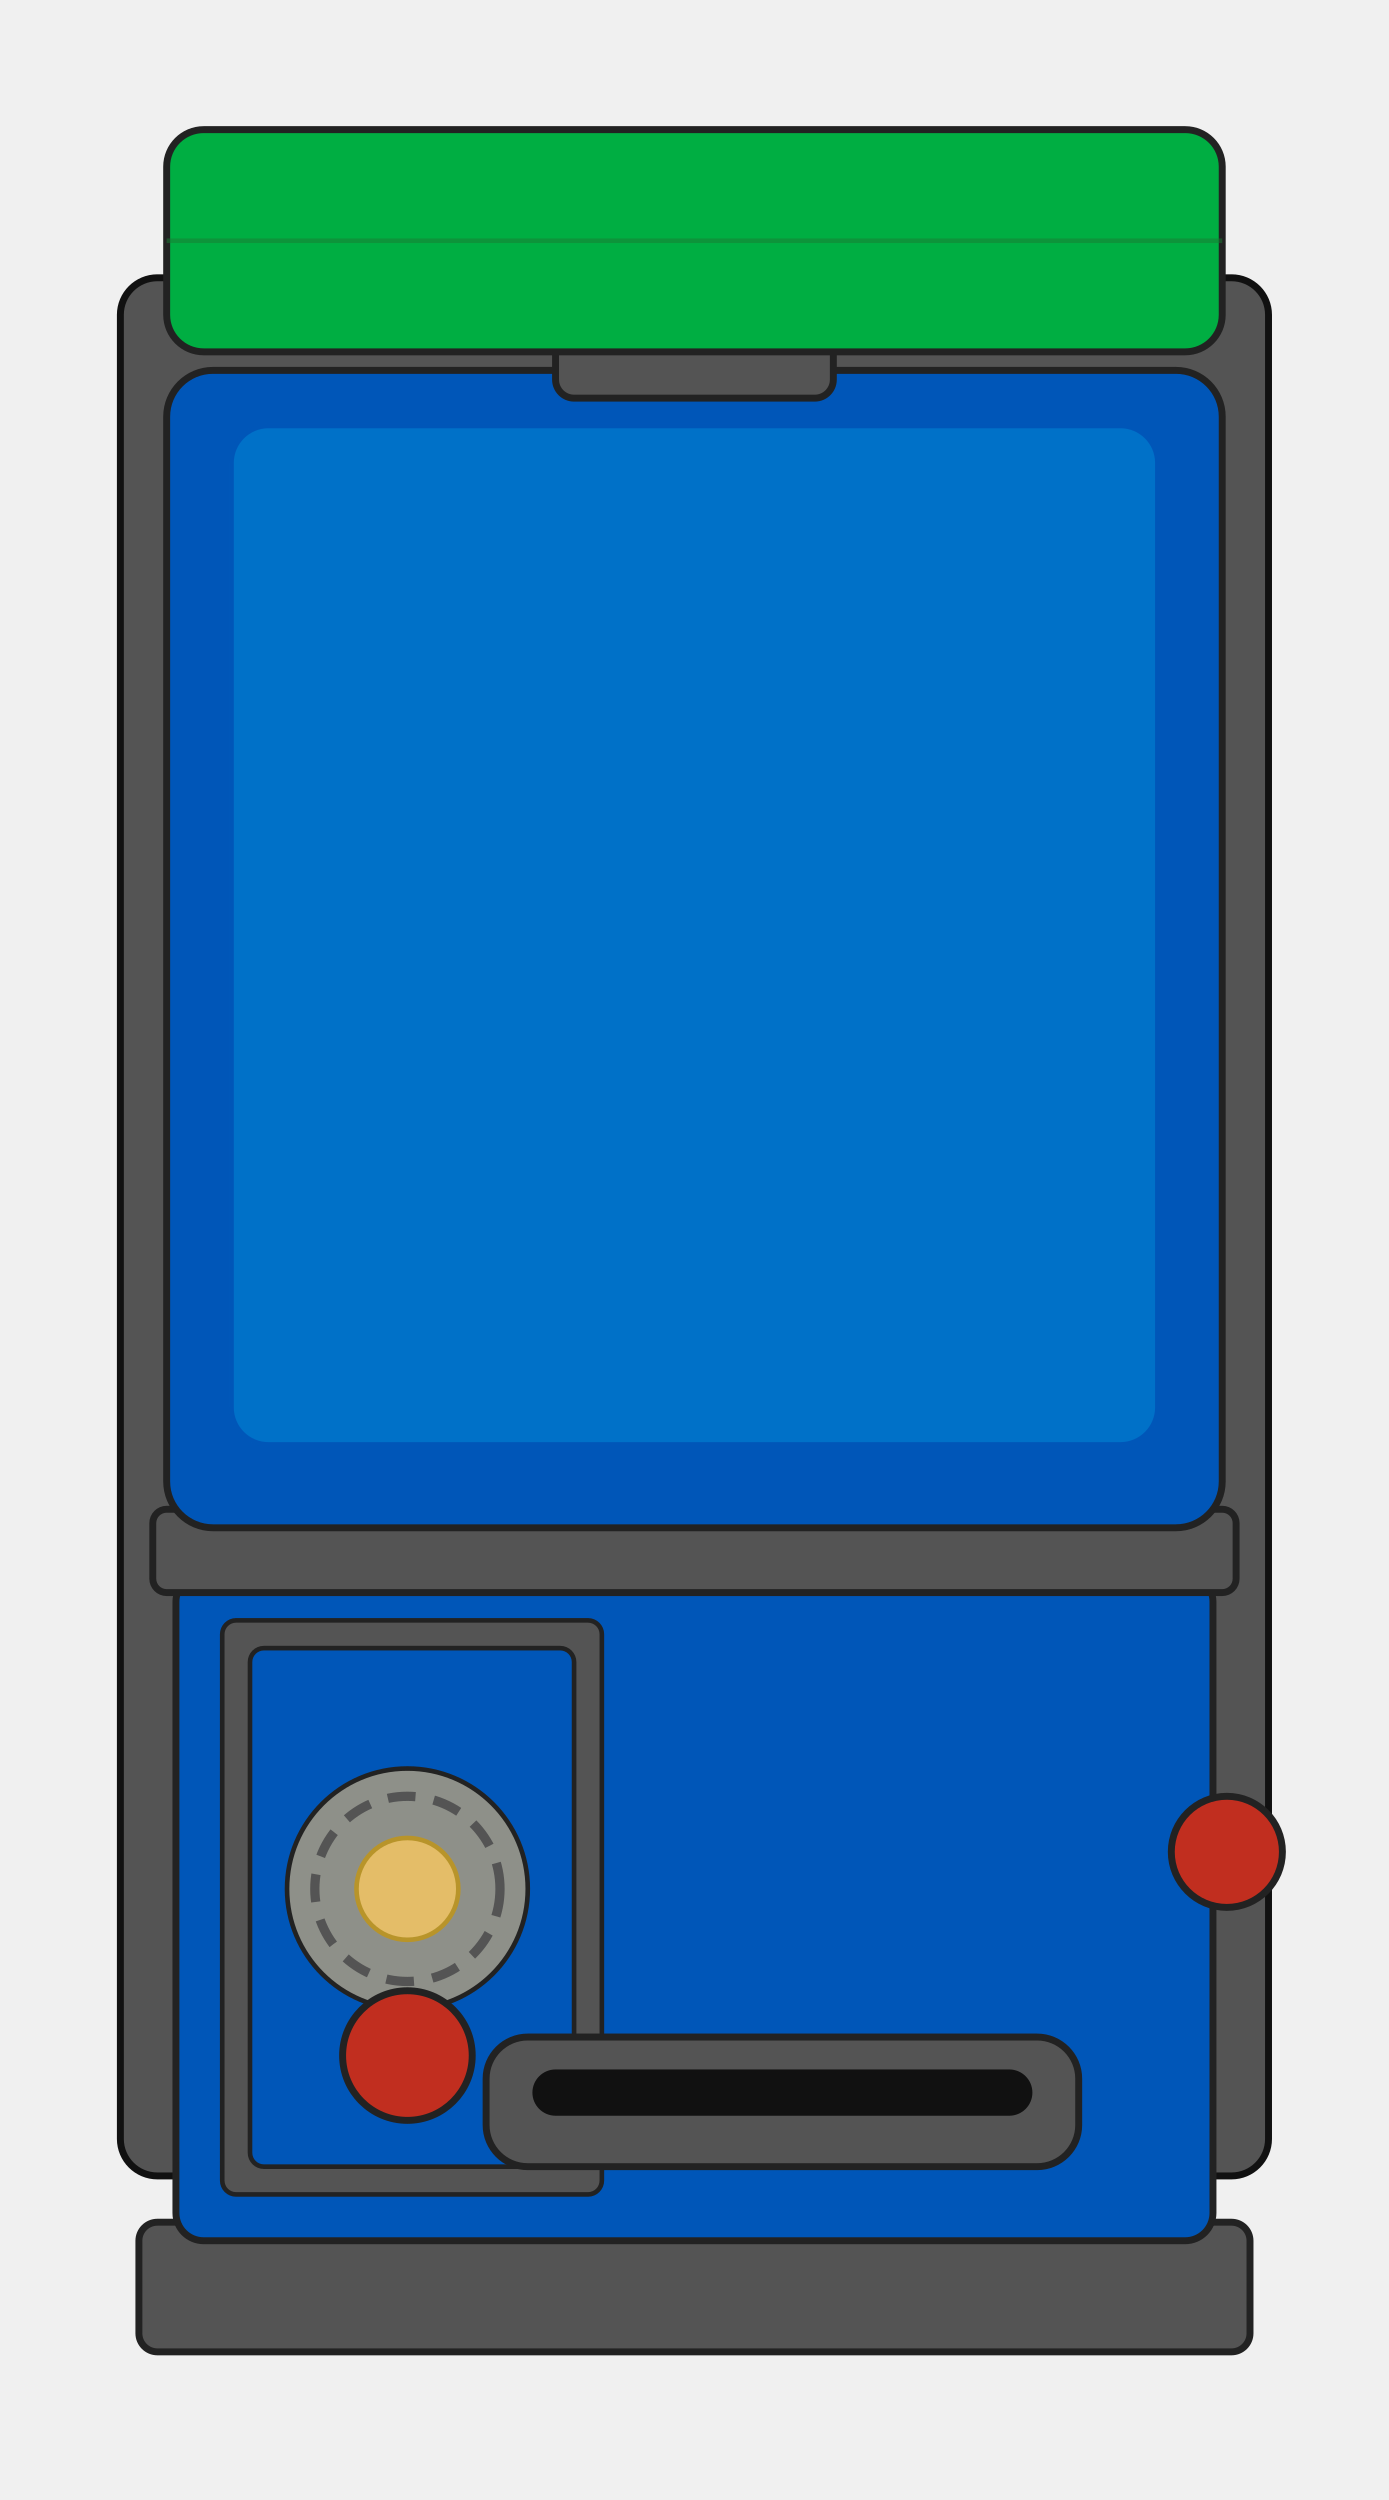
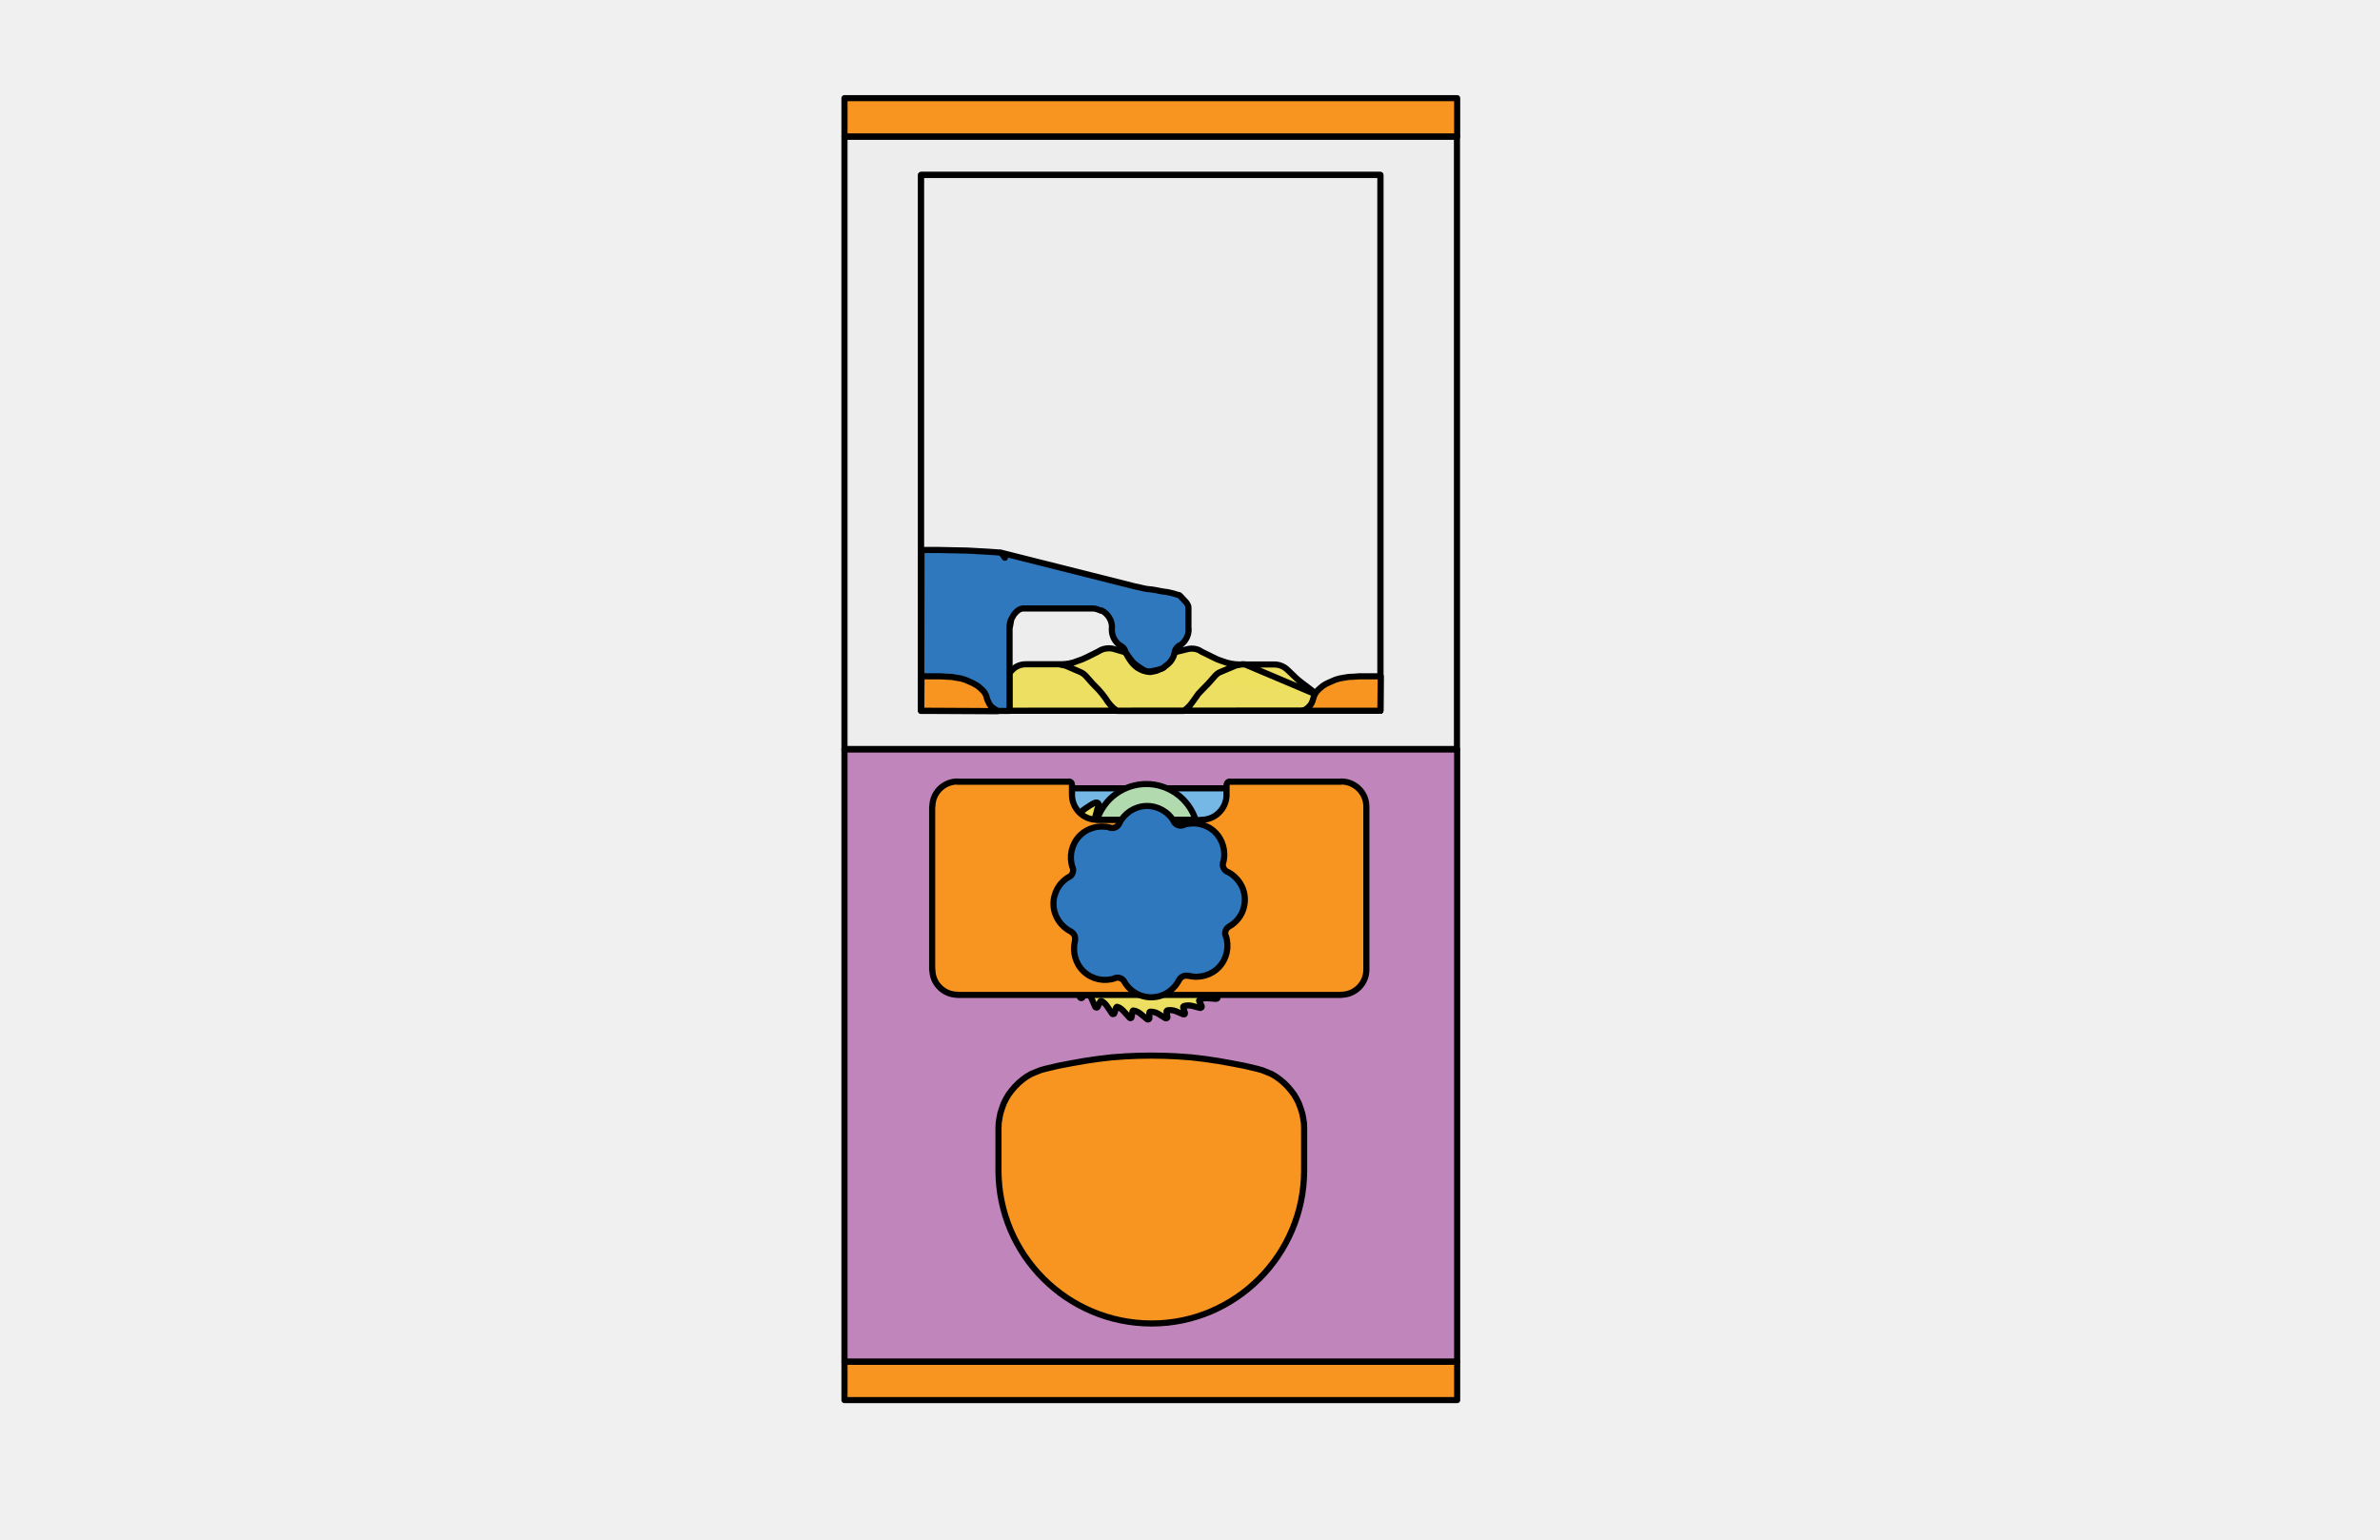
- <svg xmlns="http://www.w3.org/2000/svg" viewBox="0 0 300 540" width="300" height="540">
-   <rect id="part-back-cover" data-part="back-cover" x="26" y="60" width="248" height="410" rx="8" fill="#545454" stroke="#111" stroke-width="1.5" />
-   <rect id="part-bottom-plate" data-part="bottom-plate-mouth" x="30" y="480" width="240" height="28" rx="4" fill="#545454" stroke="#222" stroke-width="1.5" />
-   <rect id="part-bottom-chamber" data-part="bottom-chamber" x="38" y="340" width="224" height="144" rx="6" fill="#0056B8" stroke="#222" stroke-width="1.5" />
-   <rect id="part-coin-mech-back-plate" data-part="coin-mech-back-plate" x="48" y="350" width="82" height="124" rx="3" fill="#545454" stroke="#222" stroke-width="1" />
-   <rect id="part-coin-mech-front-plate" data-part="coin-mech-front-plate" x="54" y="356" width="70" height="112" rx="3" fill="#0056B8" stroke="#222" stroke-width="1" />
-   <circle id="part-coin-mech-gear" data-part="coin-mech-gear" cx="88" cy="408" r="26" fill="#8E9089" stroke="#222" stroke-width="1" />
-   <circle cx="88" cy="408" r="20" fill="none" stroke="#545454" stroke-width="2" stroke-dasharray="6 4" />
-   <circle id="part-coin" data-part="coin" cx="88" cy="408" r="11" fill="#E4BD68" stroke="#B8942A" stroke-width="1" />
-   <circle id="part-knob" data-part="knob" cx="88" cy="444" r="14" fill="#C12E1F" stroke="#222" stroke-width="1.5" />
-   <rect id="part-mouth" data-part="bottom-plate-mouth" x="105" y="440" width="128" height="28" rx="9" fill="#545454" stroke="#222" stroke-width="1.5" />
-   <rect x="115" y="447" width="108" height="10" rx="5" fill="#111" />
-   <circle id="part-rear-lock-knob" data-part="rear-lock-knob" cx="265" cy="400" r="12" fill="#C12E1F" stroke="#222" stroke-width="1.5" />
-   <rect id="part-mid-plate" data-part="mid-plate" x="33" y="326" width="234" height="18" rx="3" fill="#545454" stroke="#222" stroke-width="1.5" />
-   <rect id="part-hole-blocker" data-part="hole-blocker" x="92" y="296" width="116" height="30" rx="5" fill="#FFFFFF" stroke="#AAAAAA" stroke-width="1" />
-   <circle id="part-main-gear" data-part="main-gear" cx="150" cy="258" r="38" fill="#8E9089" stroke="#222" stroke-width="1.5" />
-   <circle cx="150" cy="258" r="30" fill="none" stroke="#545454" stroke-width="2" stroke-dasharray="8 5" />
-   <circle cx="150" cy="258" r="10" fill="#545454" />
-   <rect id="part-top-chamber" data-part="top-chamber" x="36" y="80" width="228" height="250" rx="10" fill="#0056B8" stroke="#222" stroke-width="1.5" />
-   <rect id="part-window" data-part="window" x="50" y="92" width="200" height="220" rx="8" fill="#0086D6" stroke="#0056B8" stroke-width="1" opacity="0.55" />
-   <rect id="part-lid-lock" data-part="lid-lock" x="120" y="60" width="60" height="26" rx="4" fill="#545454" stroke="#222" stroke-width="1.5" />
-   <rect id="part-lid" data-part="lid" x="36" y="28" width="228" height="48" rx="8" fill="#00AE42" stroke="#222" stroke-width="1.5" />
-   <line x1="36" y1="52" x2="264" y2="52" stroke="#1a7a32" stroke-width="1" opacity="0.5" />
+ <svg xmlns="http://www.w3.org/2000/svg" version="1.1" x="0px" y="0px" viewBox="0 0 1224 792" style="enable-background:new 0 0 1224 792;" xml:space="preserve">
+   <style type="text/css">
+ 	.st0{fill:#C086BB;stroke:#000000;stroke-width:3.15;stroke-linecap:round;stroke-linejoin:round;stroke-miterlimit:10;}
+ 	.st1{fill:#F89420;stroke:#000000;stroke-width:3.15;stroke-linecap:round;stroke-linejoin:round;stroke-miterlimit:10;}
+ 	.st2{fill:#75B8E5;stroke:#000000;stroke-width:3.15;stroke-linecap:round;stroke-linejoin:round;stroke-miterlimit:10;}
+ 	.st3{fill:#EDDF61;stroke:#000000;stroke-width:3.15;stroke-linecap:round;stroke-linejoin:round;stroke-miterlimit:10;}
+ 	.st4{fill:#B2DAAF;stroke:#000000;stroke-width:3.15;stroke-linecap:round;stroke-linejoin:round;stroke-miterlimit:10;}
+ 	.st5{fill:#2F78BD;stroke:#000000;stroke-width:3.15;stroke-linecap:round;stroke-linejoin:round;stroke-miterlimit:10;}
+ 	.st6{fill:#EDEDED;stroke:#000000;stroke-width:3.15;stroke-linecap:round;stroke-linejoin:round;stroke-miterlimit:10;}
+ 	.st7{fill:#FFFFFF;stroke:#000000;stroke-width:3.15;stroke-linecap:round;stroke-linejoin:round;stroke-miterlimit:10;}
+ 	.st8{fill:#EEE05F;}
+ </style>
+   <g id="Bottom_Chamber">
+     <line class="st0" x1="465.8" y1="385.5" x2="717.9" y2="385.5" />
+     <polyline class="st0" points="465.8,385.5 461.7,385.5 457.7,385.5 453.7,385.5 450.1,385.5 446.6,385.5 443.5,385.5 440.9,385.5    438.5,385.5 436.7,385.5 435.4,385.5 434.6,385.5 434.3,385.5  " />
+     <polyline class="st0" points="748.6,385.5 747.5,385.5 745.8,385.5 743.5,385.5 740.8,385.5 737.6,385.5 734.1,385.5 730.3,385.5    726.3,385.5 722.1,385.5 717.9,385.5  " />
+     <g>
+       <polyline class="st0" points="749.4,385.5 749.4,700.5 749.2,700.5 748.4,700.5 747.1,700.5 745.2,700.5 742.9,700.5 740.2,700.5     737.1,700.5 733.7,700.5 730,700.5 726.1,700.5 722,700.5 717.9,700.5 465.8,700.5 461.7,700.5 457.7,700.5 453.7,700.5     450.1,700.5 446.6,700.5 443.5,700.5 440.9,700.5 438.5,700.5 436.7,700.5 435.4,700.5 434.6,700.5 434.3,700.5 434.3,385.5     434.6,385.5 435.4,385.5 436.7,385.5 438.5,385.5 440.9,385.5 443.5,385.5 446.6,385.5 450.1,385.5 453.7,385.5 457.7,385.5     461.7,385.5 465.8,385.5 717.9,385.5 722.1,385.5 726.3,385.5 730.3,385.5 734.1,385.5 737.6,385.5 740.8,385.5 743.5,385.5     745.8,385.5 747.5,385.5 748.6,385.5   " />
+     </g>
+   </g>
+   <g id="Bottom_Plate__x26__Mouth">
+     <g>
+       <polygon class="st1" points="465.8,700.5 461.7,700.5 457.7,700.5 453.7,700.5 450.1,700.5 446.6,700.5 443.5,700.5 440.9,700.5     438.5,700.5 436.7,700.5 435.4,700.5 434.6,700.5 434.3,700.5 434.3,720.2 434.6,720.2 435.4,720.2 436.7,720.2 438.5,720.2     440.9,720.2 443.5,720.2 446.6,720.2 450.1,720.2 453.7,720.2 457.7,720.2 461.7,720.2 465.8,720.2 717.9,720.2 722,720.2     726.1,720.2 730,720.2 733.7,720.2 737.1,720.2 740.2,720.2 742.9,720.2 745.2,720.2 747.1,720.2 748.4,720.2 749.2,720.2     749.4,720.2 749.4,700.5 749.2,700.5 748.4,700.5 747.1,700.5 745.2,700.5 742.9,700.5 740.2,700.5 737.1,700.5 733.7,700.5     730,700.5 726.1,700.5 722,700.5 717.9,700.5   " />
+     </g>
+     <g>
+       <path class="st1" d="M670.7,602v-21.7l-0.1-2.6l-0.4-2.6l-0.5-2.5l-0.8-2.5l-0.9-2.5l-1.2-2.4l-1.3-2.2l-1.6-2.1l-1.7-2l-1.8-1.8    l-2-1.7l-2.2-1.6l-2.2-1.3l-2.4-1l-2.5-1l-2.5-0.7l-6.8-1.6l-6.8-1.3l-6.8-1.2l-6.8-1l-6.8-0.8l-6.8-0.5l-6.8-0.3l-7-0.1l-6.8,0.1    l-6.8,0.3l-6.8,0.5l-6.8,0.8l-6.8,1l-6.8,1.2l-6.8,1.3l-6.8,1.6l-2.5,0.7l-2.5,1l-2.4,1l-2.2,1.3l-2.2,1.6l-2,1.7l-1.8,1.8l-1.7,2    l-1.6,2.1l-1.3,2.2l-1.2,2.4l-0.9,2.5l-0.8,2.5l-0.5,2.5l-0.4,2.6l-0.1,2.6V602V602c0,43.5,35.3,78.8,78.8,78.8    C635.4,680.8,670.7,645.5,670.7,602" />
+     </g>
+   </g>
+   <g id="Coin_Mech._Back_Plate">
+     <g>
+       <polygon class="st2" points="551.2,431.4 551.2,405.5 599.8,405.5 630.8,405.5 631.3,430.6 631.3,431.4   " />
+     </g>
+   </g>
+   <g id="Coin_Mech._Gear">
+     <g>
+       <path class="st3" d="M562.3,413.3c-2.4,1.4-4.8,3-7,4.8l-0.3,93.8l0.4,1.1c0.1,0.2,0.3,0.4,0.5,0.4c0.2,0,0.4,0.1,0.6-0.1l0.9-1.3    l3-0.1c0.5,0.6,0.8,1.3,1.1,2l1.8,4.1c0.1,0.2,0.5,0.3,0.7,0.3c0.2,0,0.4-0.1,0.5-0.3l1.3-2.8c0.1-0.2,0.4-0.4,0.6-0.3    c1.3,0.6,2.3,1.7,3.1,2.9l2.5,3.7c0.1,0.2,0.5,0.2,0.7,0.1c0.2,0,0.3,0,0.4-0.3l0.9-3c0.1-0.2,0.4-0.5,0.6-0.4    c1.4,0.4,2.5,1.4,3.4,2.4l3,3.3c0.2,0.2,0.4,0.2,0.6,0.1c0.2-0.1,0.4-0.3,0.4-0.5l0.4-2.9c0-0.2,0.3-0.6,0.5-0.5    c1.4,0.2,2.7,0.9,3.8,1.8l3.4,2.8c0.2,0.1,0.5,0,0.7-0.1c0.2-0.1,0.3-0.3,0.3-0.5v0.1v-3c0-0.3,0.2-0.5,0.5-0.5    c1.4,0,2.8,0.3,4.1,1.1l3.7,2.3c0.2,0.1,0.5,0,0.7-0.1c0.2-0.1,0.3-0.2,0.3-0.4l-0.5-3l0,0c0-0.2,0.2-0.5,0.5-0.6    c1.4-0.2,2.9-0.1,4.2,0.4l4,1.7c0.2,0.1,0.6,0,0.7-0.2c0.2-0.2,0.1-0.3,0.1-0.5l-0.9-2.9c-0.1-0.2,0.1-0.6,0.4-0.7    c1.4-0.4,2.7-0.4,4.1-0.1l4.3,1.1c0.2,0,0.5-0.2,0.7-0.4c0.1-0.2,0.1-0.4,0-0.6l-1.3-2.6c-0.1-0.2,0.1-0.6,0.3-0.7    c1.3-0.6,2.6-0.8,4-0.7l4.5,0.3l0,0c0.2,0,0.4-0.1,0.6-0.3c0.1-0.2,0.1-0.4,0-0.6l0,0l-0.8-0.9l-62.3-90.2l0.3-1.7l0.5-1.8l0.5-2    l0.7-1.8l0.1-0.7l-0.4-0.7l-0.7-0.3l-0.7,0.1L562.3,413.3z" />
+     </g>
+   </g>
+   <g id="Coin">
+     <g>
+       <path class="st4" d="M614.9,421.7l-50.7,0c3.6-11,13.8-18.4,25.4-18.4C601,403.3,611.3,410.7,614.9,421.7z" />
+     </g>
+   </g>
+   <g id="Coin_Mech._Front_Plate">
+     <g>
+       <path class="st1" d="M576.6,421.8h-12.5l0.1-0.1c-7.1,0-12.9-5.8-12.9-12.9v0.1v-5.3v-0.1c0-0.8-0.7-1.5-1.5-1.5l-0.1,0.1h-57.4    l0.1-0.1c-7.1,0-12.9,5.8-12.9,12.9l-0.1,0.1v83.9l0.1-0.1c0,7.1,5.8,12.9,12.9,12.9l-0.1,0.1h93.6h12.3h91.5l0.1-0.1    c7.1,0,12.9-5.8,12.9-12.9v0.1V415v-0.1c0-7.1-5.8-12.9-12.9-12.9l-0.1,0.1h-57.4l0.1-0.1c-0.8,0-1.5,0.7-1.5,1.5l-0.1,0.1v5.3    v-0.1c0,7.1-5.8,12.9-12.9,12.9l-0.1,0.1h-14.6" />
+     </g>
+   </g>
+   <g id="Knob">
+     <g>
+       <path class="st5" d="M603.7,422.7c1,1.7,3,2.4,4.8,1.8l0-0.1c5.6-1.9,11.8-0.6,16.1,3.4c4.3,4,6,10.2,4.5,15.9l-0.1,0    c-0.5,1.9,0.4,3.8,2.1,4.7l0.1,0c5.3,2.6,8.8,7.9,9,13.8s-2.9,11.5-8.1,14.4l0,0c-1.7,1-2.4,3-1.8,4.8l0.1-0.1    c1.9,5.6,0.6,11.8-3.4,16.1c-4,4.3-10.2,6-15.9,4.5l0,0.1c-1.9-0.5-3.8,0.4-4.7,2.1l0-0.1c-2.6,5.3-7.9,8.8-13.8,9    c-5.9,0.2-11.5-2.9-14.4-8.1l0,0c-1-1.7-3-2.4-4.8-1.8l0.1,0.1c-5.6,1.9-11.8,0.6-16.1-3.4c-4.3-4-6-10.2-4.5-15.9l-0.1,0    c0.5-1.9-0.4-3.8-2.1-4.7l0.1,0c-5.3-2.6-8.8-7.9-9-13.8c-0.2-5.9,2.9-11.5,8.1-14.4l0,0.1c1.7-1,2.4-3,1.8-4.8l-0.1,0    c-1.9-5.6-0.6-11.8,3.4-16.1c4-4.3,10.2-6,15.9-4.5l0,0.1c1.9,0.5,3.8-0.4,4.7-2.1l0-0.1c2.6-5.3,7.9-8.8,13.8-9    c5.9-0.2,11.5,2.9,14.4,8.1" />
+     </g>
+   </g>
+   <g id="Top_Chamber_x5F_Outside">
+     <polygon class="st6" points="434.3,385.3 434.6,385.3 435.4,385.3 436.8,385.3 438.8,385.3 441.1,385.3 444,385.3 447.3,385.3    451,385.3 454.8,385.3 458.8,385.3 462.3,385.3 465.8,385.3 717.8,385.3 721.9,385.3 725.9,385.3 729.9,385.3 733.6,385.3    737,385.3 740.1,385.3 742.7,385.3 745.1,385.3 746.9,385.3 748.3,385.3 749,385.3 749.3,385.3 749.3,70.3 749,70.3 748.3,70.3    746.9,70.3 745.1,70.3 742.7,70.3 740.1,70.3 737,70.3 733.6,70.3 729.9,70.3 725.9,70.3 721.9,70.3 717.8,70.3 465.8,70.3    461.6,70.3 457.7,70.3 453.7,70.3 450.1,70.3 446.6,70.3 443.5,70.3 440.7,70.3 438.5,70.3 436.7,70.3 435.4,70.3 434.6,70.3    434.3,70.3 434.3,90 434.3,90 434.3,365.6  " />
+   </g>
+   <g id="Top_Chamber_x5F_Inside">
+     <polygon class="st7" points="473.7,90 473.7,365.6 473.7,90 709.9,90 709.9,365.6 709.8,365.6 473.7,365.6  " />
+   </g>
+   <g id="Top_Chamber_x5F_Inside_x5F_Back">
+     <polygon class="st6" points="473.7,90 473.7,365.6 473.7,90 709.9,90 709.9,365.6 709.8,365.6 473.7,365.6  " />
+   </g>
+   <g id="Main_Gear">
+     <g>
+       <polygon class="st8" points="640.1,341.8 673.5,355.4 675.9,359.4 620.6,352.7 624.9,347.1   " />
+     </g>
+     <g>
+       <path class="st3" d="M677,357.3l5.2,8.2l-163.1,0.1v-19.4l1.6-1.7c1.9-1.9,4.3-2.8,6.9-2.8h1h1.2h1.8h2.1h2.8h3h3.5h2.6l2.1-0.1    l2.1-0.3l2.2-0.5l2.2-0.8l2.5-0.9l2.6-1.2l2.6-1.3l2.8-1.4l1.4-0.8c2.2-1,4.7-1.2,7-0.5l5.5,1.6l0.3,0.4l0.5,0.7l0.5,0.9l0.7,1.2    l0.9,1.3l0.9,1.2l1.2,1.2l1.2,1l1.4,0.8l1.7,0.8l1.7,0.4l1.8,0.3l1.8-0.3l1.7-0.4l1.6-0.8l1.6-0.8l1.2-1l1-1.2l1.1-1.2l0.8-1.3    l0.8-1.2l0.7-1l0.4-0.7l0.1-0.3l5.8-1.4c2.3-0.7,4.7-0.6,6.8,0.4l1.3,0.8l2.9,1.4l2.6,1.3l2.5,1.2l2.5,0.9l2.4,0.8l2.2,0.5    l2.1,0.3l2,0.1h2.6h3.5h3.2h2.6h2.2h1.7h1.3h0.9c2.6,0,5.1,1,7,2.9l4.5,4.3C670.1,352,674.7,354.7,677,357.3l-36.9-15.6h-1.4    l-1.4,0.3l-1.6,0.3l-1.7,0.7l-6.2,2.6c-1.3,0.5-2.3,1.3-3.2,2.4l-3,3.4l-3.3,3.4l-2,2.1l-1.7,2.4l-1.3,1.8l-1.3,1.7l-1.6,1.6    l-1.7,1.3l-34,0l-1.9-1.3l-1.6-1.6l-1.4-1.7l-1.2-1.8l-1.8-2.4l-1.8-2.1l-3.3-3.4l-3-3.4c-0.9-1-2-1.9-3.3-2.4l-6-2.6l-1.8-0.7    L546,342l-1.4-0.3h-1.4" />
+     </g>
+   </g>
+   <g id="Hole_Blocker">
+     <g>
+       <path class="st5" d="M604,336.1c0.1-1.6,1-3.1,2.4-4l0.1,0.1c3-1.8,4.8-5,4.8-8.5l-0.1,0.1v-10.9l-0.1-1.2l-0.4-0.8l-0.4-0.7    l-0.4-0.5l-2.8-3l-0.3-0.3l-0.4-0.3l-0.7-0.1l-0.9-0.3l-0.9-0.3l-1.2-0.3l-1.3-0.3l-1.4-0.3h-0.4l-2.5-0.4l-2.5-0.5l-2.4-0.4    L590,303l-2.1-0.4l-2-0.5l-2-0.4l-1.7-0.4l-0.3-0.1l-66.7-16.8l-0.4-0.1l2,2.6l-0.1-0.1l-1.8-2.5l-0.5-0.1h-0.5h-0.1l-5.6-0.4    l-5.5-0.3l-5.4-0.3l-5.2-0.1l-4.9-0.1l-4.7-0.1h-4.5h-4.1l-0.1,82.8h45.4v-42.9v-0.1c0-1.5,0.3-2.9,0.9-4.2l-0.8,4.4l0.4-3.6    l0.9-1.7l0.8-1.4l1-1.2l1.1-1l1.2-0.7l1.2-0.3H562l1.2,0.1l1.1,0.3l2.1,0.8l0.1-0.2c3.3,1.7,5.4,5.1,5.4,8.8l-0.1,0.1v1.1v-0.1    c0,3.5,1.8,6.7,4.8,8.5l0-0.1c1.2,0.7,2,1.9,2.3,3.2c0,0,2.9,4.7,4.8,6.1c1.9,1.4,4.7,3.6,6.6,3.8c2,0.1,7.4-1.2,8.2-2    C599.1,342.4,602.8,341.2,604,336.1z" />
+     </g>
+   </g>
+   <g id="Mid-Plate">
+     <g>
+       <polyline class="st1" points="513.1,365.8 473.8,365.6 473.9,347.9 477.7,347.9 481.7,347.9 484.2,347.9 486.9,348.1 489.4,348.2     491.7,348.6 494.1,349 496.2,349.6 496.7,349.8 499.9,351.2 501.4,352 502.9,352.9 504.2,354 505.4,355.1 506.4,356.3     507.1,357.6 507.3,358.3 507.7,359.7 508,360.4 508.8,362.1 509.8,363.5 513.1,365.8   " />
+       <g>
+         <polygon class="st1" points="674.3,362.2 674.7,361.3 675.1,360.4 675.3,359.7 675.7,358.3 676,357.6 676.7,356.3 677.7,355.1      678.9,354 680.2,352.9 681.6,352 683.2,351.2 686.4,349.8 686.9,349.6 689,349 691.2,348.6 693.7,348.2 696.2,348.1 698.8,347.9      701.3,347.9 705.9,347.9 710.1,347.9 709.9,365.6 670,365.6 671.5,364.9 673,363.7    " />
+       </g>
+     </g>
+   </g>
+   <g id="Lid_Lock">
+ </g>
+   <g id="Back_Cover">
+ </g>
+   <g id="Rear_Lock_Knob">
+ </g>
+   <g id="Lid">
+     <g>
+       <polygon class="st1" points="749.4,50.5 749.4,70.2 749.2,70.2 748.4,70.2 747.1,70.2 745.2,70.2 742.9,70.2 740.2,70.2     737.1,70.2 733.7,70.2 730,70.2 726.1,70.2 722,70.2 717.9,70.2 465.8,70.2 461.7,70.2 457.7,70.2 453.7,70.2 450.1,70.2     446.6,70.2 443.5,70.2 440.9,70.2 438.5,70.2 436.7,70.2 435.4,70.2 434.6,70.2 434.3,70.2 434.3,50.5 434.6,50.5 435.4,50.5     436.7,50.5 438.5,50.5 440.9,50.5 443.5,50.5 446.6,50.5 450.1,50.5 453.7,50.5 457.7,50.5 461.7,50.5 465.8,50.5 717.9,50.5     722,50.5 726.1,50.5 730,50.5 733.7,50.5 737.1,50.5 740.2,50.5 742.9,50.5 745.2,50.5 747.1,50.5 748.4,50.5 749.2,50.5   " />
+     </g>
+   </g>
+   <g id="Black">
+ </g>
</svg>
